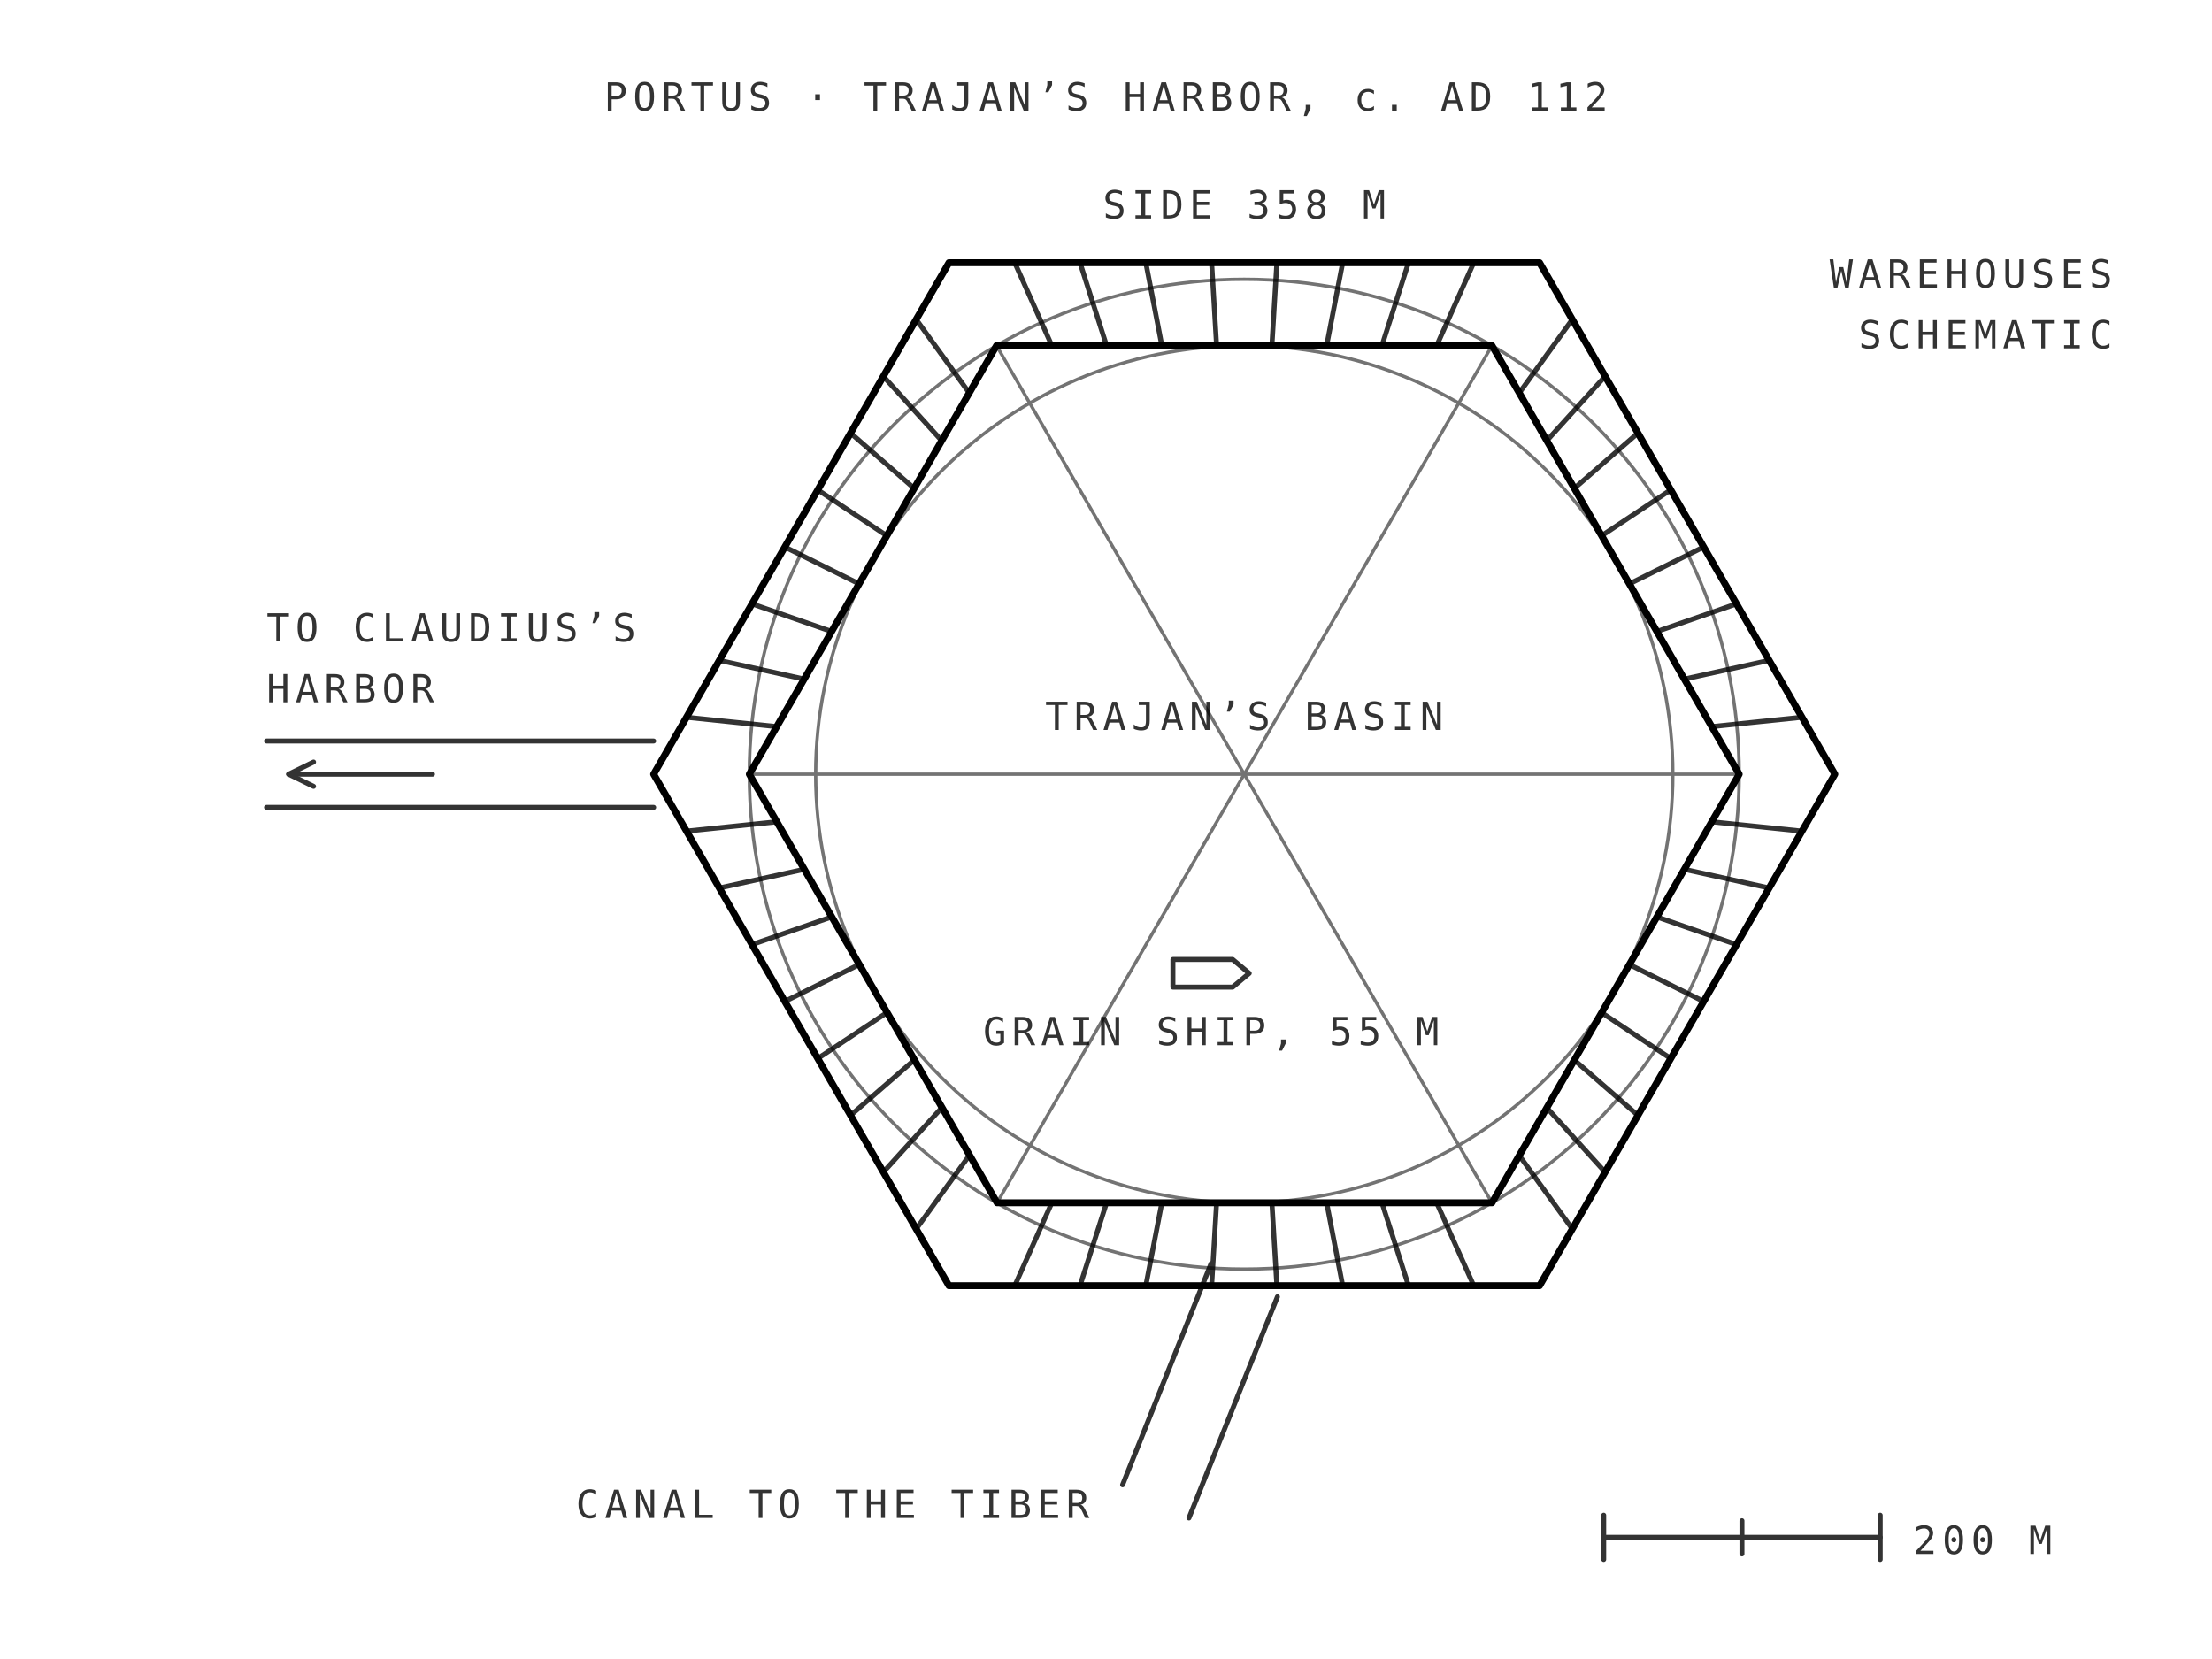
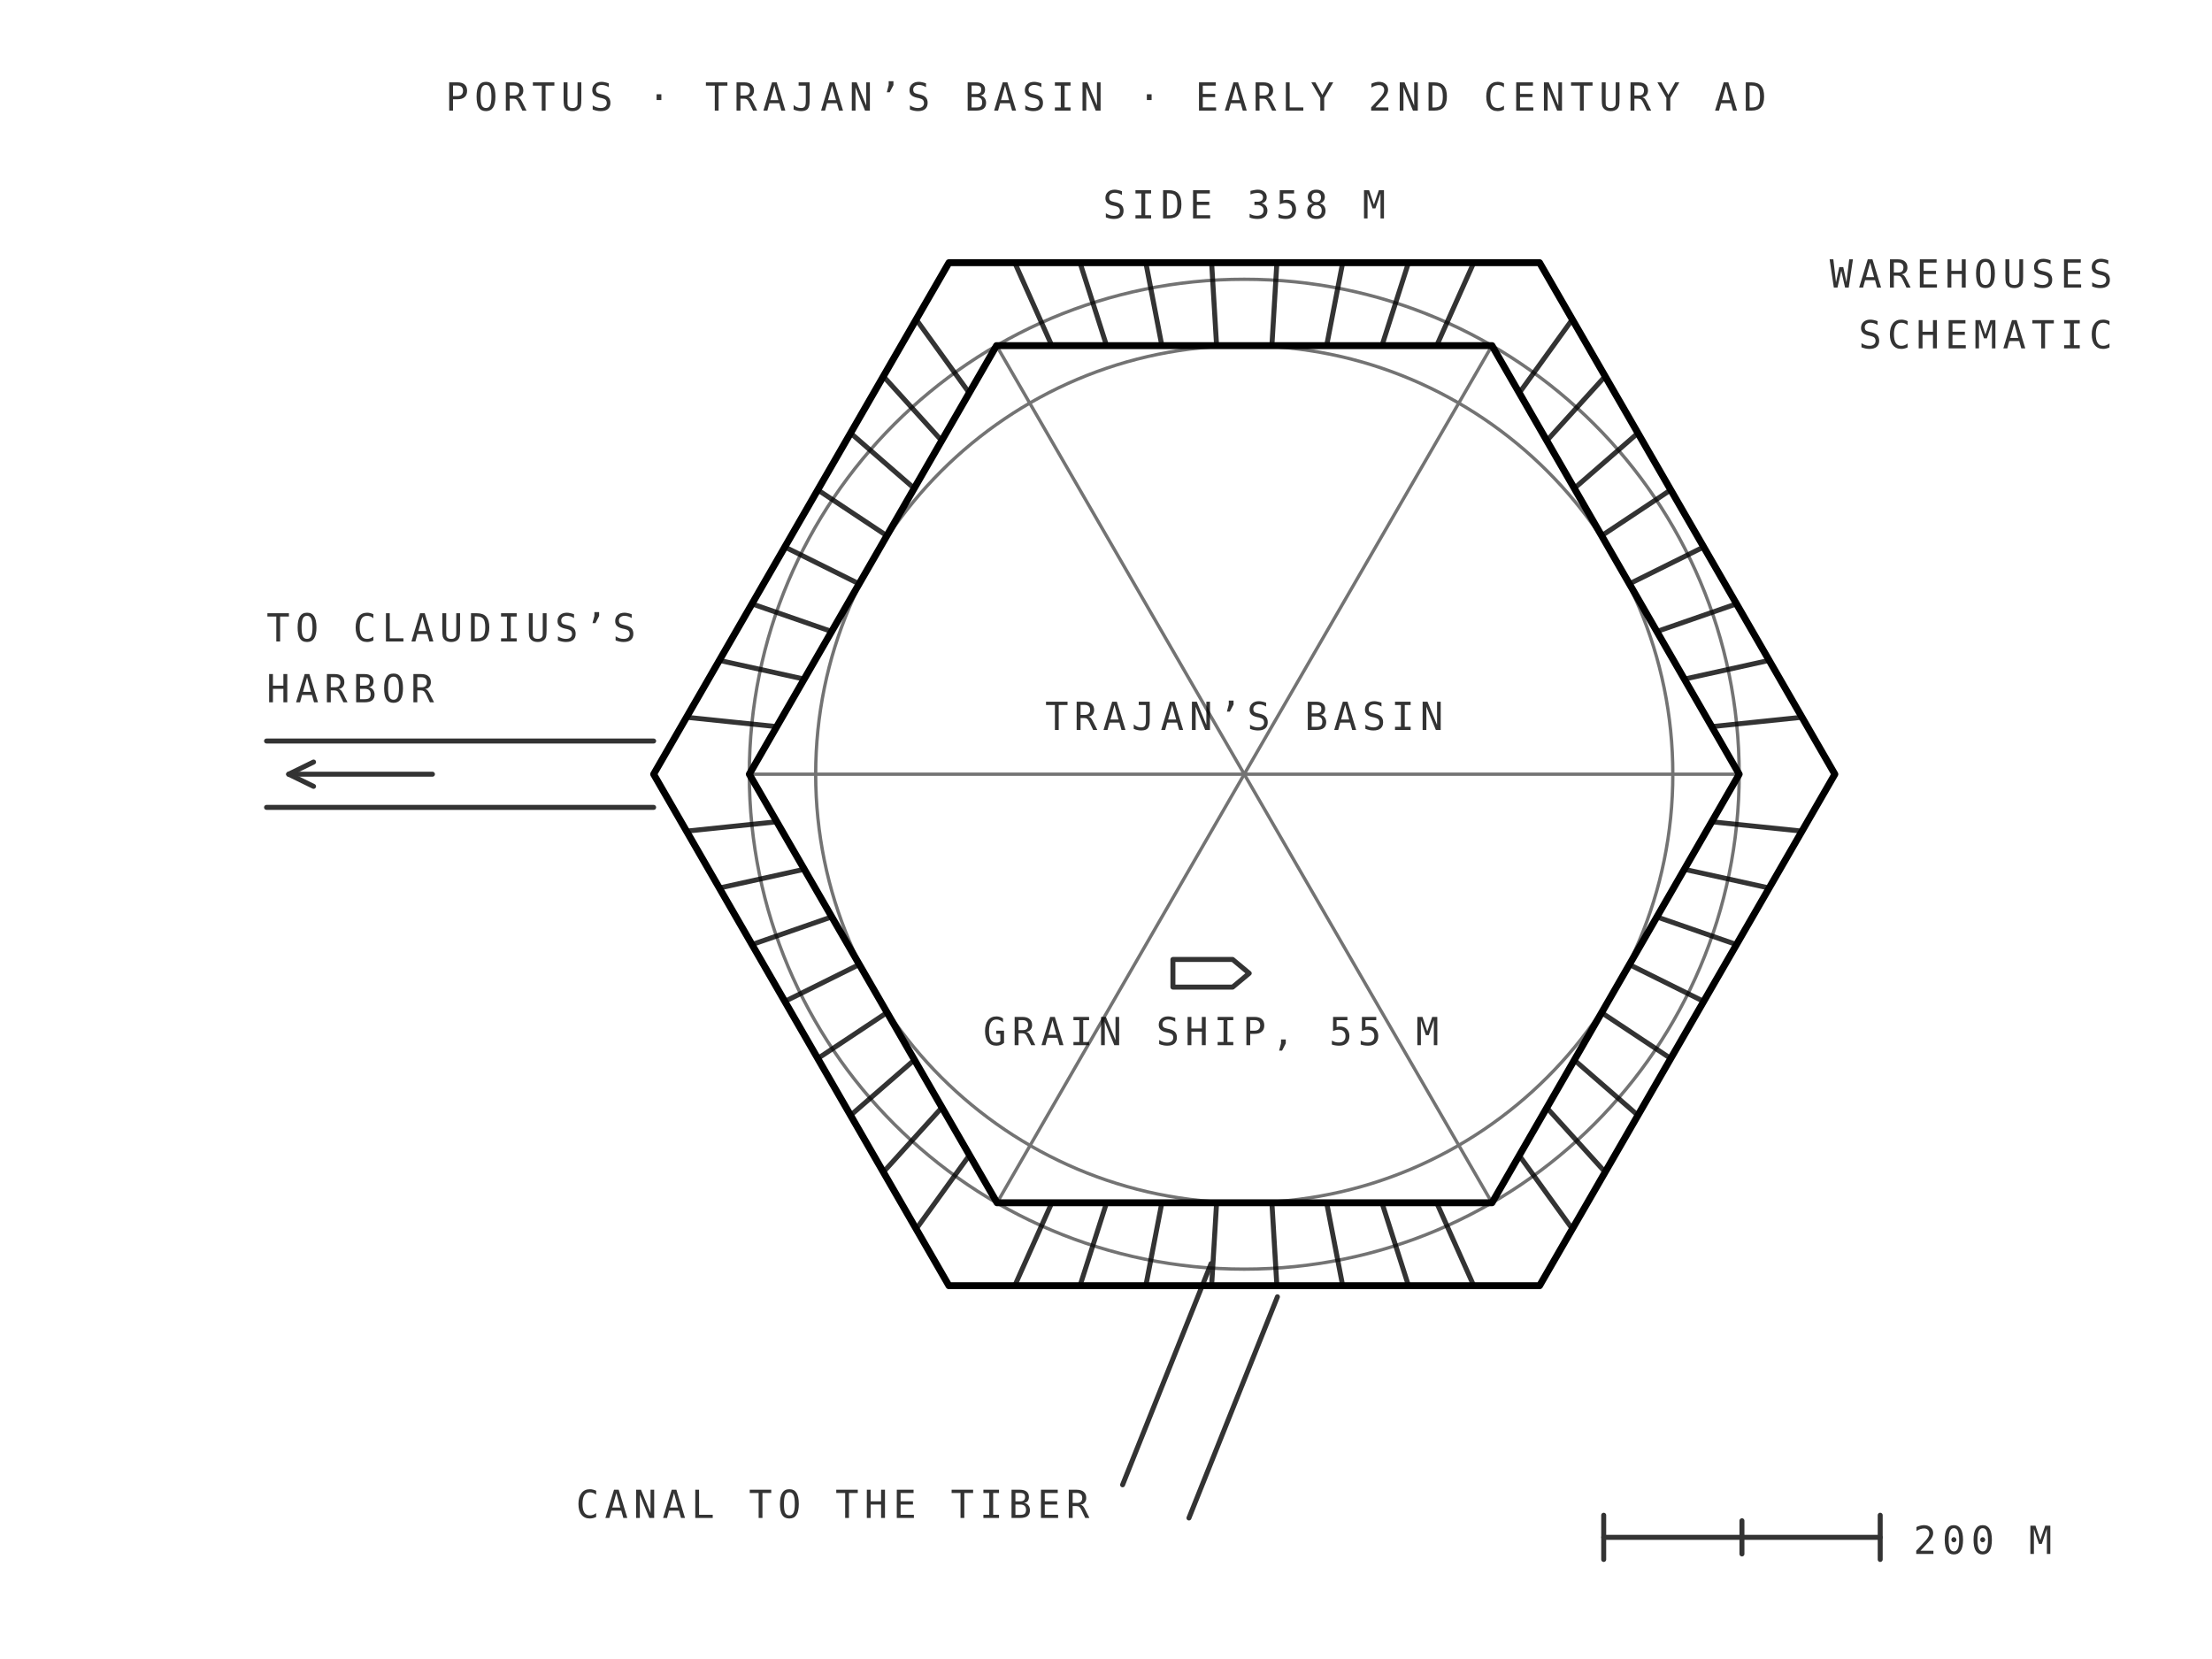
<svg xmlns="http://www.w3.org/2000/svg" viewBox="0 0 400 300" fill="none" stroke="currentColor" stroke-width="1.25" stroke-linecap="round" stroke-linejoin="round" aria-hidden="true">
  <g stroke-width="0.6" opacity="0.55">
    <path pathLength="1" d="M225 140 L314.5 140" />
    <path pathLength="1" d="M225 140 L269.8 217.5" />
    <path pathLength="1" d="M225 140 L180.3 217.5" />
    <path pathLength="1" d="M225 140 L135.5 140" />
    <path pathLength="1" d="M225 140 L180.2 62.5" />
    <path pathLength="1" d="M225 140 L269.8 62.5" />
    <path pathLength="1" d="M135.5 140 a89.5 89.5 0 1 0 179 0 a89.5 89.5 0 1 0 -179 0" />
    <path pathLength="1" d="M147.5 140 a77.5 77.5 0 1 0 155 0 a77.5 77.5 0 1 0 -155 0" />
  </g>
  <g>
    <path pathLength="1" d="M314.5 140 L269.8 217.5 L180.3 217.5 L135.5 140 L180.2 62.5 L269.8 62.5 Z" />
    <path pathLength="1" d="M331.8 140 L278.4 232.5 L171.6 232.5 L118.2 140 L171.6 47.5 L278.4 47.5 Z" />
  </g>
  <g stroke-width="0.9" opacity="0.8">
    <path pathLength="1" d="M309.5 148.6 L325.9 150.3" />
    <path pathLength="1" d="M304.6 157.2 L320 160.6" />
    <path pathLength="1" d="M299.6 165.8 L314 170.8" />
    <path pathLength="1" d="M294.6 174.4 L308.1 181.1" />
    <path pathLength="1" d="M289.6 183.1 L302.1 191.4" />
    <path pathLength="1" d="M284.7 191.7 L296.2 201.7" />
    <path pathLength="1" d="M279.7 200.3 L290.3 212" />
    <path pathLength="1" d="M274.7 208.9 L284.3 222.2" />
    <path pathLength="1" d="M259.8 217.5 L266.5 232.5" />
    <path pathLength="1" d="M249.9 217.5 L254.7 232.5" />
    <path pathLength="1" d="M239.9 217.5 L242.8 232.5" />
    <path pathLength="1" d="M230 217.5 L230.9 232.5" />
    <path pathLength="1" d="M220 217.5 L219.1 232.5" />
    <path pathLength="1" d="M210.1 217.5 L207.2 232.5" />
    <path pathLength="1" d="M200.1 217.5 L195.3 232.5" />
    <path pathLength="1" d="M190.2 217.5 L183.5 232.5" />
    <path pathLength="1" d="M175.3 208.9 L165.7 222.2" />
    <path pathLength="1" d="M170.3 200.3 L159.7 212" />
    <path pathLength="1" d="M165.3 191.7 L153.8 201.7" />
    <path pathLength="1" d="M160.4 183.1 L147.9 191.4" />
    <path pathLength="1" d="M155.4 174.4 L141.9 181.1" />
    <path pathLength="1" d="M150.4 165.8 L136 170.8" />
    <path pathLength="1" d="M145.4 157.2 L130 160.6" />
    <path pathLength="1" d="M140.5 148.6 L124.1 150.3" />
    <path pathLength="1" d="M140.5 131.4 L124.1 129.7" />
    <path pathLength="1" d="M145.4 122.8 L130 119.4" />
    <path pathLength="1" d="M150.4 114.2 L136 109.2" />
    <path pathLength="1" d="M155.4 105.6 L141.9 98.9" />
    <path pathLength="1" d="M160.4 96.9 L147.9 88.6" />
    <path pathLength="1" d="M165.3 88.3 L153.8 78.3" />
    <path pathLength="1" d="M170.3 79.7 L159.7 68" />
    <path pathLength="1" d="M175.3 71.1 L165.7 57.8" />
    <path pathLength="1" d="M190.2 62.5 L183.5 47.5" />
    <path pathLength="1" d="M200.1 62.5 L195.3 47.5" />
    <path pathLength="1" d="M210.1 62.5 L207.2 47.5" />
    <path pathLength="1" d="M220 62.5 L219.1 47.5" />
    <path pathLength="1" d="M230 62.5 L230.9 47.5" />
    <path pathLength="1" d="M239.9 62.5 L242.8 47.5" />
    <path pathLength="1" d="M249.9 62.5 L254.7 47.5" />
    <path pathLength="1" d="M259.8 62.5 L266.5 47.5" />
    <path pathLength="1" d="M274.7 71.1 L284.3 57.8" />
    <path pathLength="1" d="M279.7 79.7 L290.3 68" />
    <path pathLength="1" d="M284.7 88.3 L296.2 78.3" />
    <path pathLength="1" d="M289.6 96.9 L302.1 88.6" />
    <path pathLength="1" d="M294.6 105.6 L308.1 98.9" />
    <path pathLength="1" d="M299.6 114.2 L314 109.2" />
    <path pathLength="1" d="M304.6 122.8 L320 119.4" />
    <path pathLength="1" d="M309.5 131.4 L325.9 129.7" />
    <path pathLength="1" d="M118.2 134 L48.2 134" />
    <path pathLength="1" d="M118.2 146 L48.2 146" />
    <path pathLength="1" d="M56.7 137.8 L52.2 140 L56.7 142.2" />
    <path pathLength="1" d="M78.2 140 L52.2 140" />
    <path pathLength="1" d="M219 228.5 L203 268.5" />
    <path pathLength="1" d="M231 234.5 L215 274.5" />
    <path pathLength="1" d="M212.1 173.5 L222.9 173.5 L225.9 176 L222.9 178.5 L212.1 178.5 Z" />
  </g>
  <g stroke-width="0.9" opacity="0.8">
    <path pathLength="1" d="M290 278 L340 278" />
    <path pathLength="1" d="M290 274 L290 282" />
    <path pathLength="1" d="M315 275 L315 281" />
    <path pathLength="1" d="M340 274 L340 282" />
    <text x="346" y="281" font-size="7" text-anchor="start" fill="currentColor" stroke="none" font-family="ui-monospace, monospace" letter-spacing="1">200 M</text>
    <text x="225" y="39.5" font-size="7" text-anchor="middle" fill="currentColor" stroke="none" font-family="ui-monospace, monospace" letter-spacing="1">SIDE 358 M</text>
    <text x="225" y="132" font-size="7" text-anchor="middle" fill="currentColor" stroke="none" font-family="ui-monospace, monospace" letter-spacing="1">TRAJAN’S BASIN</text>
    <text x="219" y="189" font-size="7" text-anchor="middle" fill="currentColor" stroke="none" font-family="ui-monospace, monospace" letter-spacing="1">GRAIN SHIP, 55 M</text>
    <text x="48.2" y="116" font-size="7" text-anchor="start" fill="currentColor" stroke="none" font-family="ui-monospace, monospace" letter-spacing="1">TO CLAUDIUS’S</text>
    <text x="48.2" y="127" font-size="7" text-anchor="start" fill="currentColor" stroke="none" font-family="ui-monospace, monospace" letter-spacing="1">HARBOR</text>
    <text x="197" y="274.5" font-size="7" text-anchor="end" fill="currentColor" stroke="none" font-family="ui-monospace, monospace" letter-spacing="1">CANAL TO THE TIBER</text>
    <text x="382" y="52" font-size="7" text-anchor="end" fill="currentColor" stroke="none" font-family="ui-monospace, monospace" letter-spacing="1">WAREHOUSES</text>
    <text x="382" y="63" font-size="7" text-anchor="end" fill="currentColor" stroke="none" font-family="ui-monospace, monospace" letter-spacing="1">SCHEMATIC</text>
-     <text x="200" y="20" font-size="7" text-anchor="middle" fill="currentColor" stroke="none" font-family="ui-monospace, monospace" letter-spacing="1">PORTUS · TRAJAN’S HARBOR, c. AD 112</text>
+     <text x="200" y="20" font-size="7" text-anchor="middle" fill="currentColor" stroke="none" font-family="ui-monospace, monospace" letter-spacing="1">PORTUS · TRAJAN’S BASIN · EARLY 2ND CENTURY AD</text>
  </g>
</svg>
